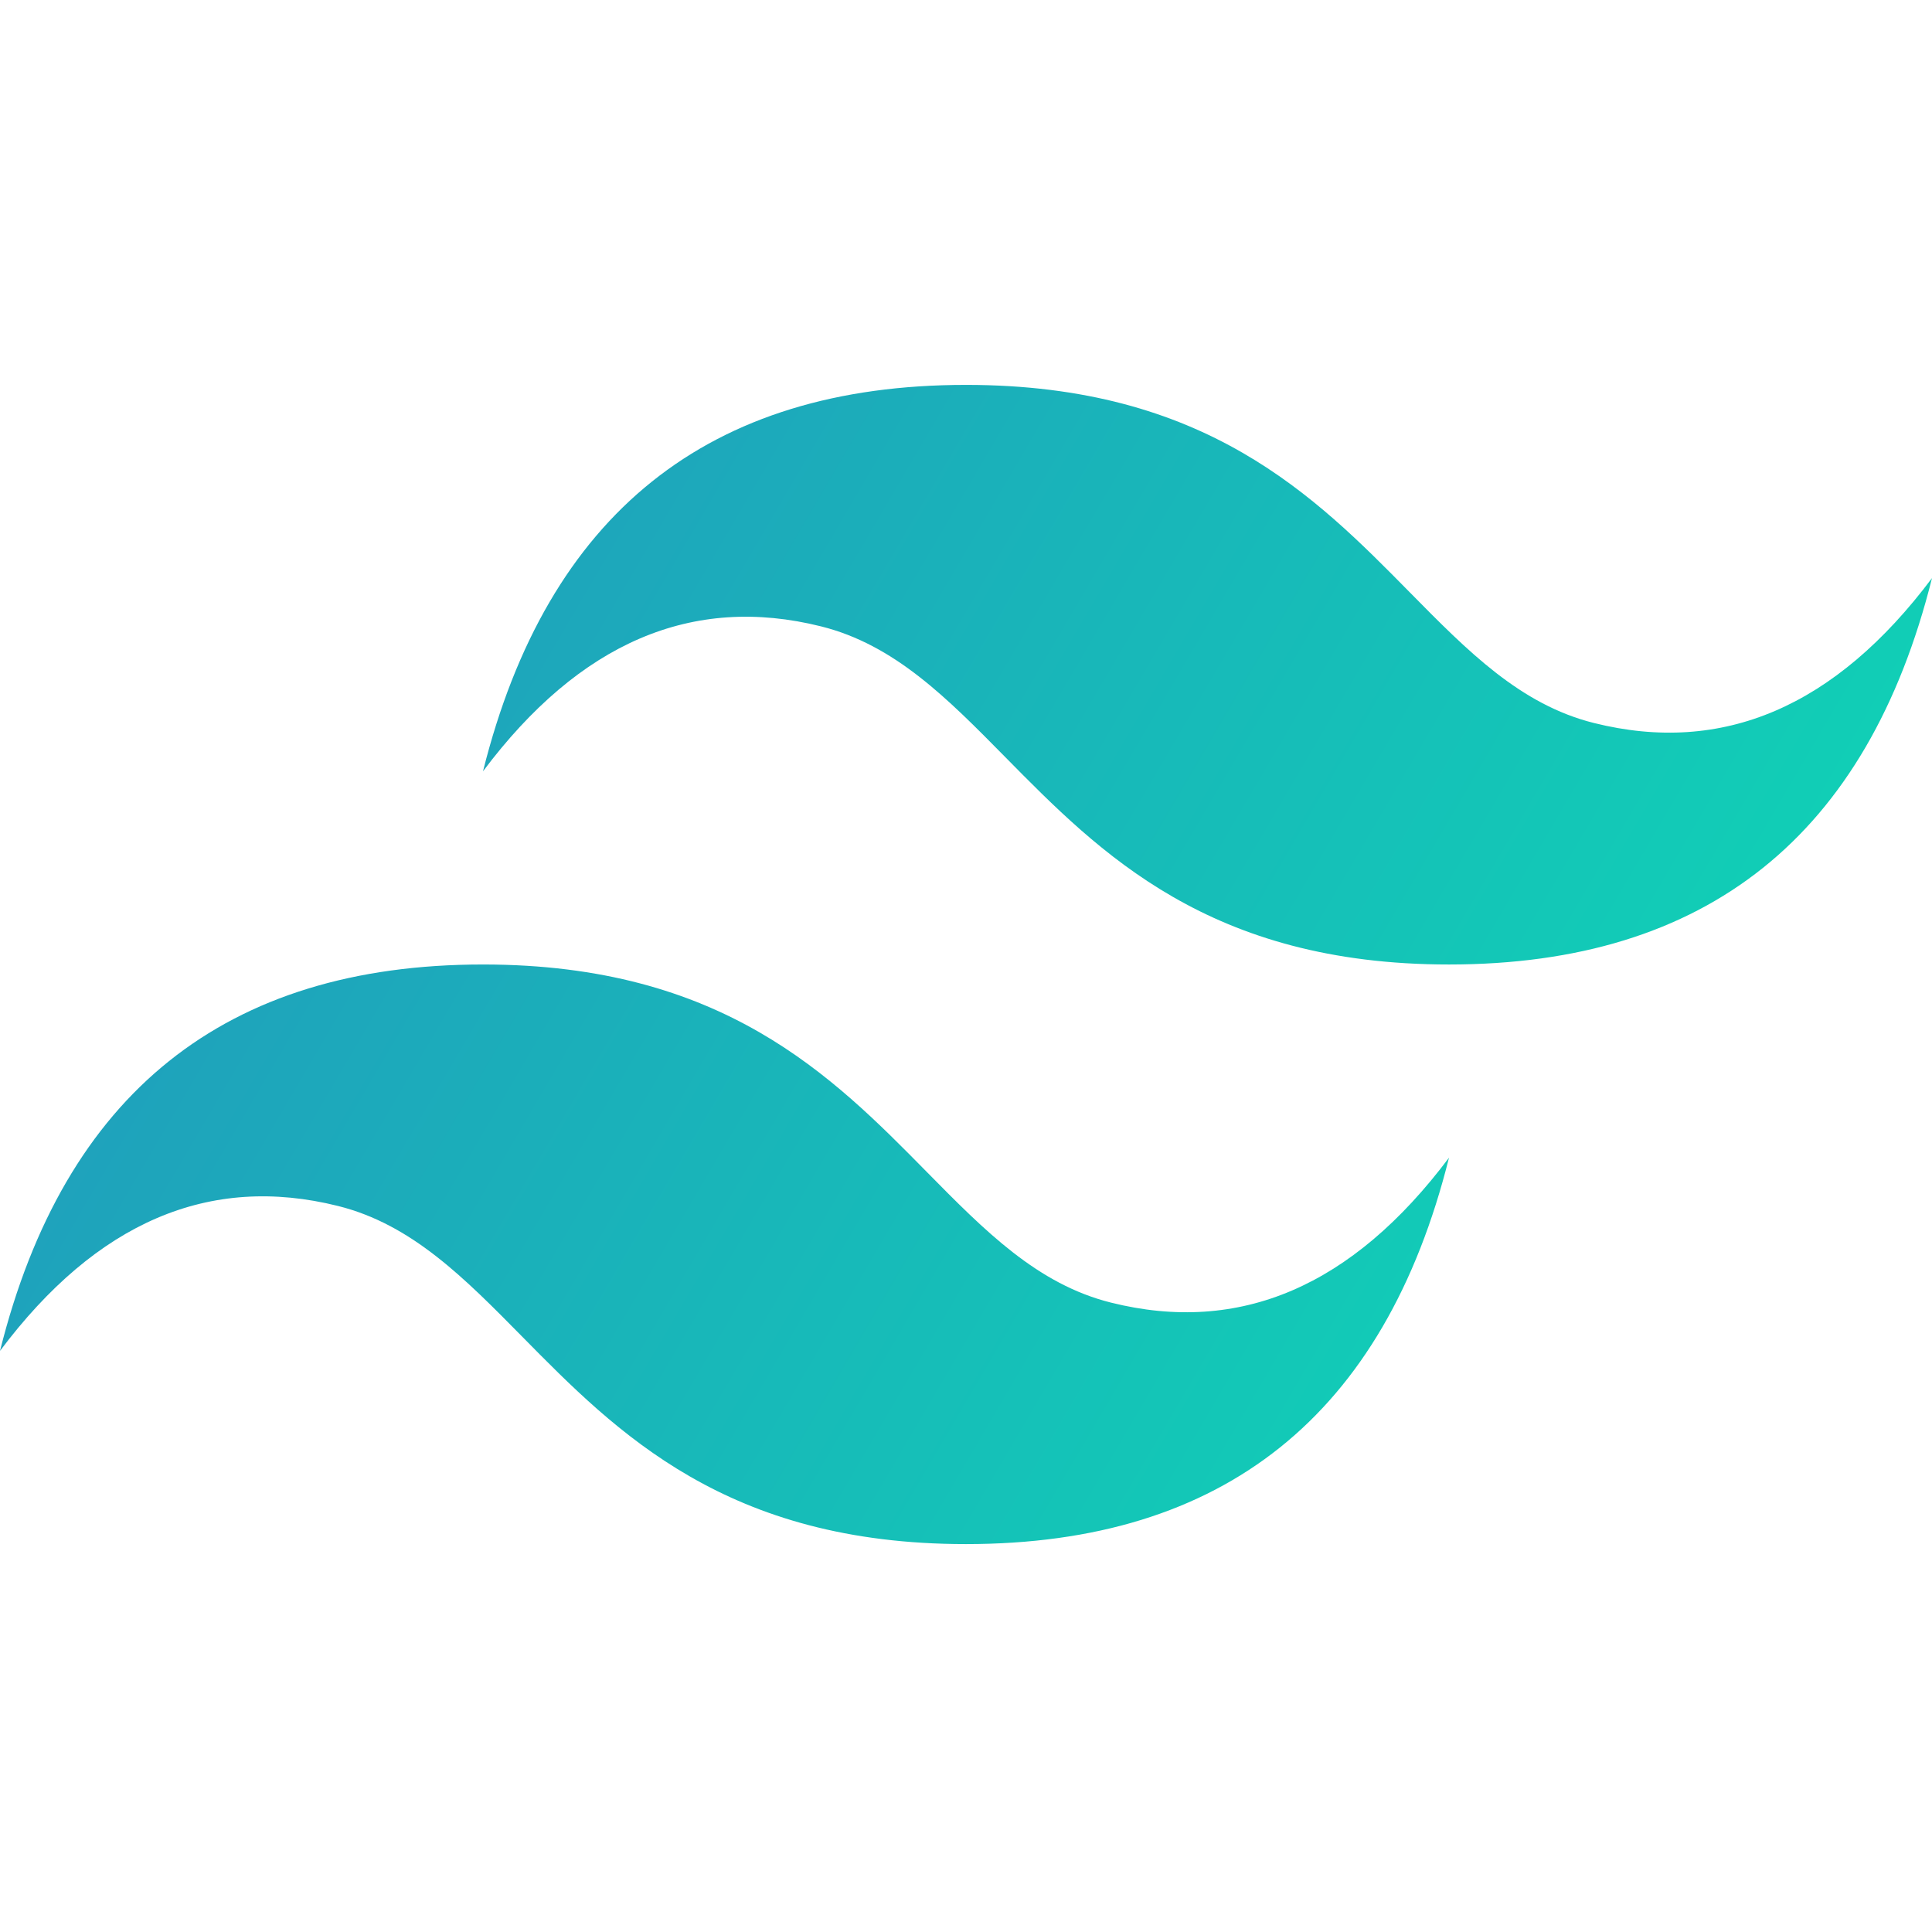
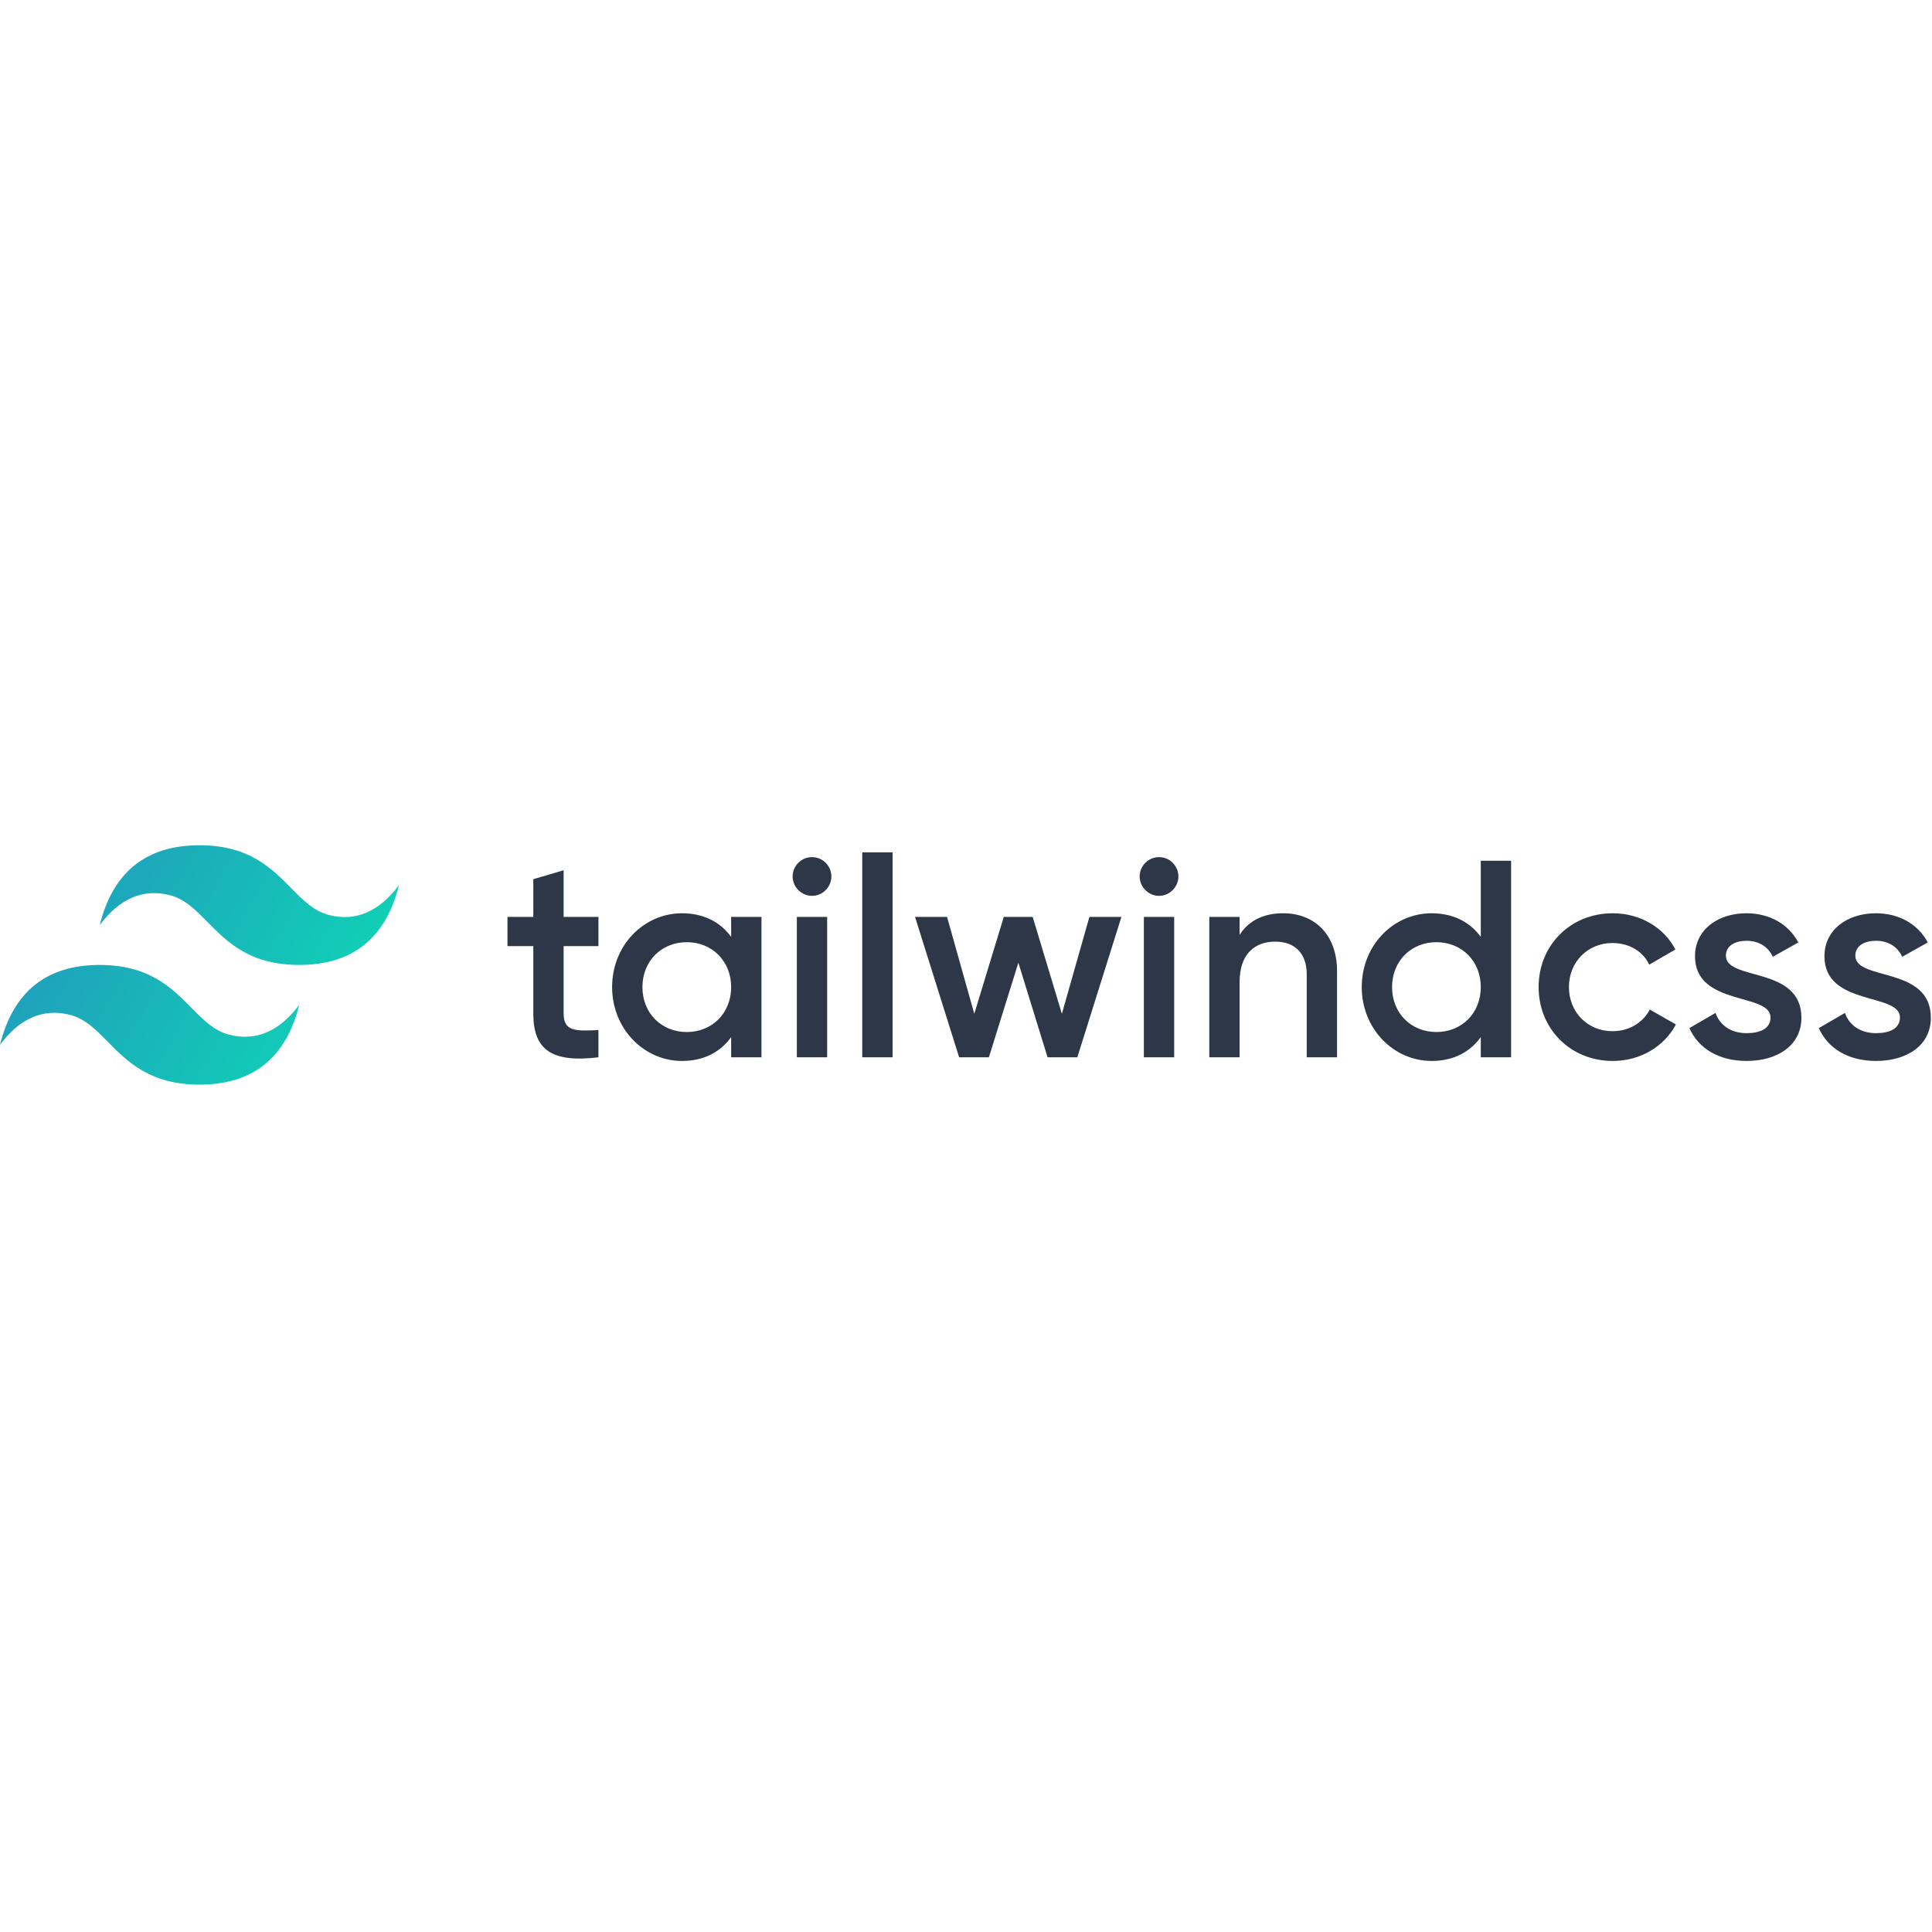
- <svg xmlns="http://www.w3.org/2000/svg" aria-hidden="true" role="img" width="100px" height="100px" preserveAspectRatio="xMidYMid meet" viewBox="0 0 256 154">
+ <svg xmlns="http://www.w3.org/2000/svg" aria-hidden="true" role="img" width="100px" height="100px" preserveAspectRatio="xMidYMid meet" viewBox="0 0 512 64">
  <defs>
    <linearGradient id="svgIDa" x1="-2.778%" x2="100%" y1="32%" y2="67.556%">
      <stop offset="0%" stop-color="#2298BD" />
      <stop offset="100%" stop-color="#0ED7B5" />
    </linearGradient>
  </defs>
-   <path fill="url(#svgIDa)" d="M128 0C93.867 0 72.533 17.067 64 51.2C76.8 34.133 91.733 27.733 108.8 32c9.737 2.434 16.697 9.499 24.401 17.318C145.751 62.057 160.275 76.8 192 76.8c34.133 0 55.467-17.067 64-51.2c-12.8 17.067-27.733 23.467-44.8 19.2c-9.737-2.434-16.697-9.499-24.401-17.318C174.249 14.743 159.725 0 128 0ZM64 76.8C29.867 76.8 8.533 93.867 0 128c12.8-17.067 27.733-23.467 44.8-19.2c9.737 2.434 16.697 9.499 24.401 17.318C81.751 138.857 96.275 153.6 128 153.6c34.133 0 55.467-17.067 64-51.2c-12.8 17.067-27.733 23.467-44.8 19.2c-9.737-2.434-16.697-9.499-24.401-17.318C110.249 91.543 95.725 76.8 64 76.8Z" />
+   <path fill="url(#svgIDa)" d="M52.867 0c-14.098 0-22.91 7.049-26.434 21.147c5.287-7.05 11.455-9.693 18.504-7.93c4.021 1.005 6.896 3.923 10.078 7.153c5.183 5.26 11.182 11.35 24.285 11.35c14.098 0 22.909-7.049 26.433-21.147c-5.286 7.05-11.454 9.693-18.503 7.93c-4.022-1.005-6.896-3.923-10.078-7.153C71.968 6.09 65.97 0 52.867 0ZM26.433 31.72C12.336 31.72 3.524 38.769 0 52.867c5.287-7.05 11.454-9.693 18.503-7.93c4.022 1.005 6.897 3.923 10.078 7.152c5.184 5.262 11.183 11.35 24.286 11.35c14.097 0 22.908-7.048 26.433-21.146c-5.287 7.05-11.455 9.693-18.503 7.93c-4.022-1.005-6.897-3.923-10.079-7.153c-5.183-5.26-11.182-11.35-24.285-11.35Z" />
+   <path fill="#2D3748" d="M158.592 26.73h-9.226v17.858c0 4.762 3.125 4.688 9.226 4.39v7.217c-12.351 1.488-17.262-1.934-17.262-11.607V26.731h-6.845v-7.738h6.845V8.999l8.036-2.38v12.374h9.226v7.738Zm35.17-7.737h8.036v37.202h-8.036v-5.357c-2.827 3.944-7.217 6.325-13.02 6.325c-10.12 0-18.528-8.557-18.528-19.569c0-11.086 8.408-19.568 18.527-19.568c5.804 0 10.194 2.38 13.021 6.25v-5.283Zm-11.756 30.506c6.696 0 11.756-4.985 11.756-11.905c0-6.92-5.06-11.905-11.756-11.905c-6.696 0-11.756 4.985-11.756 11.905c0 6.92 5.06 11.905 11.756 11.905Zm33.185-36.087c-2.828 0-5.134-2.38-5.134-5.133a5.144 5.144 0 0 1 5.134-5.134a5.144 5.144 0 0 1 5.134 5.134c0 2.753-2.307 5.133-5.134 5.133Zm-4.018 42.783V18.993h8.035v37.202h-8.035Zm17.336 0V1.88h8.036v54.315h-8.036Zm60.194-37.202h8.482l-11.682 37.202h-7.887l-7.738-25.074l-7.812 25.074h-7.887l-11.682-37.202h8.482l7.218 25.67l7.812-25.67h7.664l7.738 25.67l7.292-25.67Zm18.452-5.58c-2.827 0-5.134-2.381-5.134-5.134a5.144 5.144 0 0 1 5.134-5.134a5.144 5.144 0 0 1 5.134 5.134c0 2.753-2.307 5.133-5.134 5.133Zm-4.018 42.782V18.993h8.036v37.202h-8.036Zm36.905-38.17c8.333 0 14.286 5.655 14.286 15.328v22.842h-8.036V34.171c0-5.654-3.274-8.63-8.333-8.63c-5.283 0-9.45 3.124-9.45 10.714v19.94h-8.036V18.993h8.036v4.762c2.456-3.87 6.473-5.73 11.533-5.73Zm52.381-13.913h8.036v52.083h-8.036v-5.357c-2.827 3.944-7.217 6.325-13.02 6.325c-10.12 0-18.528-8.557-18.528-19.569c0-11.086 8.408-19.568 18.527-19.568c5.804 0 10.194 2.38 13.021 6.25V4.112Zm-11.756 45.387c6.696 0 11.756-4.985 11.756-11.905c0-6.92-5.06-11.905-11.756-11.905c-6.696 0-11.756 4.985-11.756 11.905c0 6.92 5.06 11.905 11.756 11.905Zm46.726 7.664c-11.235 0-19.643-8.557-19.643-19.569c0-11.086 8.408-19.568 19.643-19.568c7.292 0 13.616 3.794 16.593 9.598l-6.92 4.018c-1.637-3.497-5.283-5.73-9.747-5.73c-6.548 0-11.533 4.986-11.533 11.682c0 6.696 4.985 11.682 11.533 11.682c4.464 0 8.11-2.307 9.896-5.73l6.92 3.944c-3.126 5.878-9.45 9.673-16.742 9.673Zm29.985-27.902c0 6.77 20.015 2.678 20.015 16.443c0 7.44-6.473 11.459-14.509 11.459c-7.44 0-12.797-3.349-15.178-8.706l6.92-4.018c1.19 3.349 4.166 5.357 8.258 5.357c3.572 0 6.325-1.19 6.325-4.166c0-6.622-20.015-2.902-20.015-16.22c0-6.995 6.027-11.384 13.616-11.384c6.101 0 11.16 2.827 13.765 7.738l-6.77 3.794c-1.34-2.901-3.944-4.24-6.995-4.24c-2.902 0-5.432 1.264-5.432 3.943Zm34.301 0c0 6.77 20.015 2.678 20.015 16.443c0 7.44-6.473 11.459-14.509 11.459c-7.44 0-12.798-3.349-15.179-8.706l6.92-4.018c1.19 3.349 4.167 5.357 8.259 5.357c3.571 0 6.324-1.19 6.324-4.166c0-6.622-20.014-2.902-20.014-16.22c0-6.995 6.026-11.384 13.616-11.384c6.1 0 11.16 2.827 13.765 7.738l-6.771 3.794c-1.34-2.901-3.944-4.24-6.994-4.24c-2.902 0-5.432 1.264-5.432 3.943Z" />
</svg>
